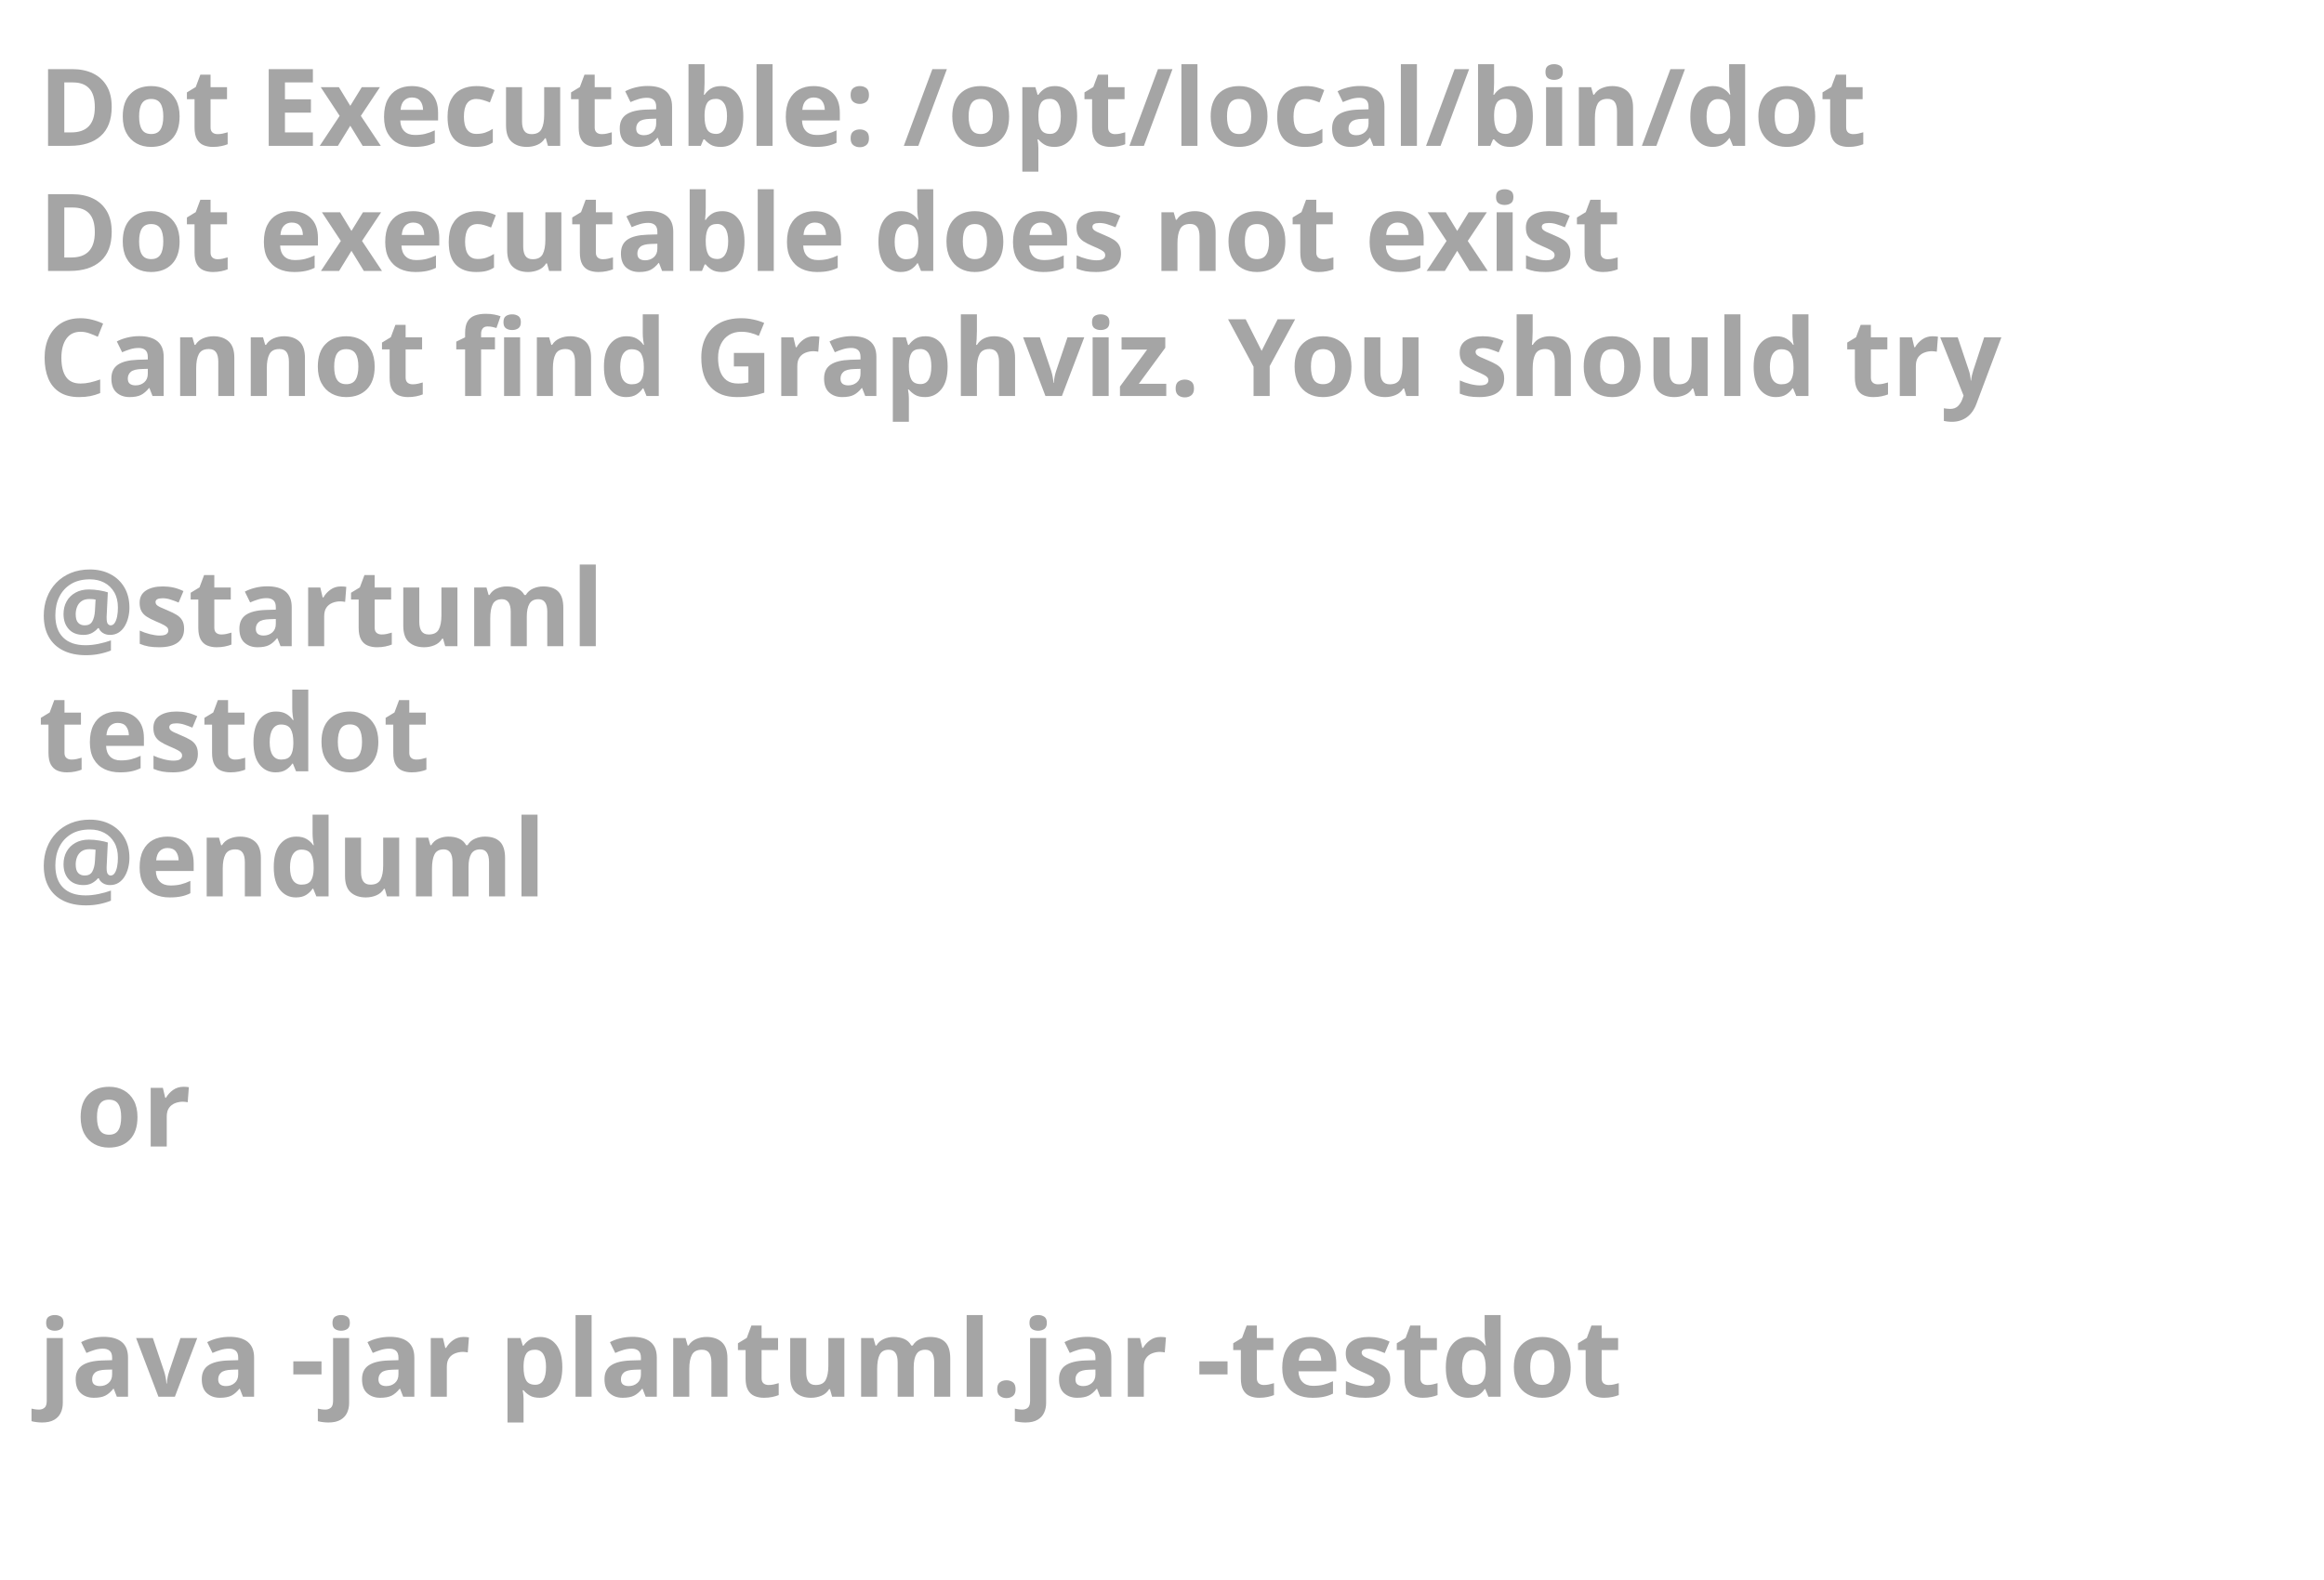
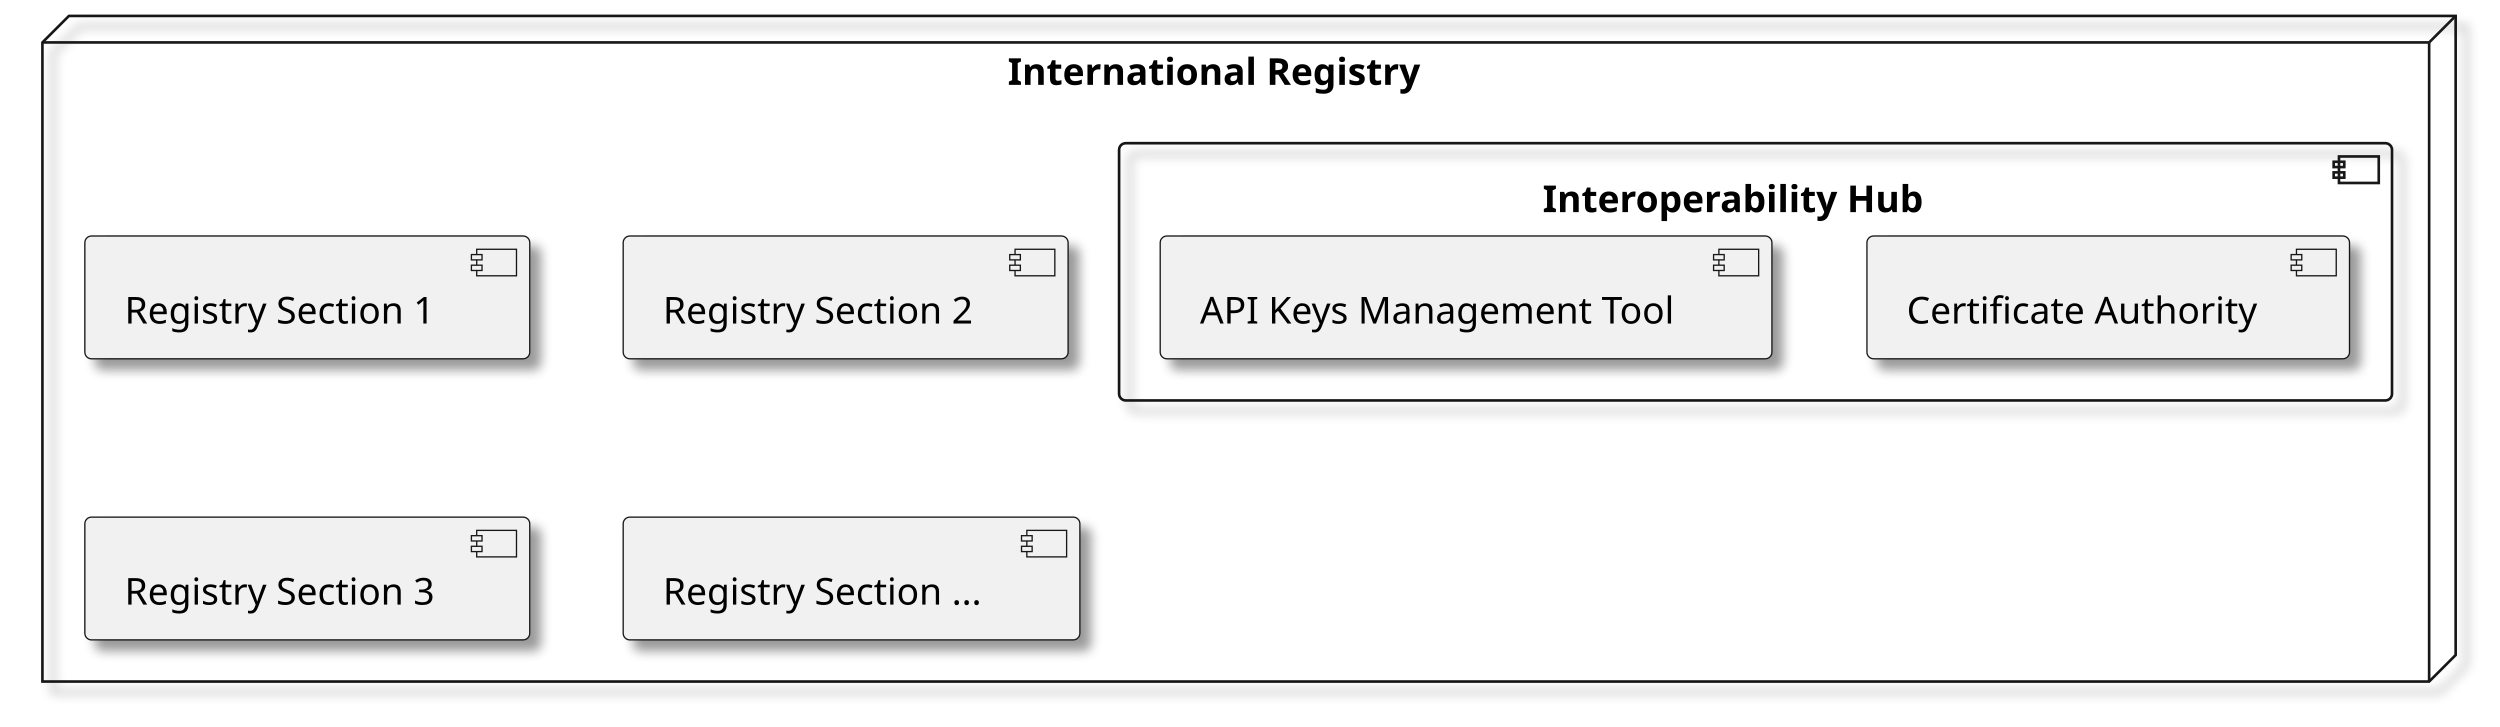
- <svg xmlns="http://www.w3.org/2000/svg" contentStyleType="text/css" data-diagram-type="DESCRIPTION" height="643.75px" preserveAspectRatio="none" style="width:946px;height:643px;background:#FFFFFF;" version="1.1" viewBox="0 0 946 643" width="946.875px" zoomAndPan="magnify">
-   <defs />
+ <svg xmlns="http://www.w3.org/2000/svg" contentStyleType="text/css" data-diagram-type="DESCRIPTION" height="856.25px" preserveAspectRatio="none" style="width:2946px;height:856px;background:#FFFFFF;" version="1.1" viewBox="0 0 2946 856" width="2946.875px" zoomAndPan="magnify">
+   <defs>
+     <filter height="300%" id="fy93vxkhlcha1" width="300%" x="-1" y="-1">
+       <feGaussianBlur result="blurOut" stdDeviation="6.25" />
+       <feColorMatrix in="blurOut" result="blurOut2" type="matrix" values="0 0 0 0 0 0 0 0 0 0 0 0 0 0 0 0 0 0 .4 0" />
+       <feOffset dx="12.5" dy="12.5" in="blurOut2" result="blurOut3" />
+       <feBlend in="SourceGraphic" in2="blurOut3" mode="normal" />
+     </filter>
+   </defs>
  <g>
-     <text fill="#A5A5A5" font-family="sans-serif" font-size="43.75" font-weight="bold" lengthAdjust="spacing" textLength="827.982" x="15.625" y="59.375">Dot Executable: /opt/local/bin/dot</text>
-     <text fill="#A5A5A5" font-family="sans-serif" font-size="43.75" font-weight="bold" lengthAdjust="spacing" textLength="738.324" x="15.625" y="110.303">Dot executable does not exist</text>
-     <text fill="#A5A5A5" font-family="sans-serif" font-size="43.75" font-weight="bold" lengthAdjust="spacing" textLength="911.209" x="15.625" y="161.231">Cannot find Graphviz. You should try</text>
-     <text fill="#A5A5A5" font-family="sans-serif" font-size="43.75" font-weight="bold" lengthAdjust="spacing" textLength="15.231" x="15.625" y="212.158"> </text>
-     <text fill="#A5A5A5" font-family="sans-serif" font-size="43.75" font-weight="bold" lengthAdjust="spacing" textLength="254.446" x="15.625" y="263.086">@startuml</text>
-     <text fill="#A5A5A5" font-family="sans-serif" font-size="43.75" font-weight="bold" lengthAdjust="spacing" textLength="179.828" x="15.625" y="314.014">testdot</text>
-     <text fill="#A5A5A5" font-family="sans-serif" font-size="43.75" font-weight="bold" lengthAdjust="spacing" textLength="227.615" x="15.625" y="364.941">@enduml</text>
-     <text fill="#A5A5A5" font-family="sans-serif" font-size="43.75" font-weight="bold" lengthAdjust="spacing" textLength="15.231" x="15.625" y="415.869"> </text>
-     <text fill="#A5A5A5" font-family="sans-serif" font-size="43.75" font-weight="bold" lengthAdjust="spacing" textLength="51.633" x="30.856" y="466.797">or</text>
-     <text fill="#A5A5A5" font-family="sans-serif" font-size="43.75" font-weight="bold" lengthAdjust="spacing" textLength="15.231" x="15.625" y="517.725"> </text>
-     <text fill="#A5A5A5" font-family="sans-serif" font-size="43.75" font-weight="bold" lengthAdjust="spacing" textLength="732.834" x="15.625" y="568.652">java -jar plantuml.jar -testdot</text>
-     <text fill="#A5A5A5" font-family="sans-serif" font-size="43.75" font-weight="bold" lengthAdjust="spacing" textLength="15.231" x="15.625" y="619.58"> </text>
+     <g id="cluster_International Registry">
+       <polygon fill="transparent" filter="url(#fy93vxkhlcha1)" points="50,50,81.25,18.75,2893.75,18.75,2893.75,771.875,2862.5,803.125,50,803.125,50,50" style="stroke:#181818;stroke-width:3.125;" />
+       <line style="stroke:#181818;stroke-width:3.125;" x1="2862.5" x2="2893.75" y1="50" y2="18.75" />
+       <line style="stroke:#181818;stroke-width:3.125;" x1="50" x2="2862.5" y1="50" y2="50" />
+       <line style="stroke:#181818;stroke-width:3.125;" x1="2862.5" x2="2862.5" y1="50" y2="803.125" />
+       <text fill="#000000" font-family="sans-serif" font-size="43.75" font-weight="bold" lengthAdjust="spacing" textLength="543.842" x="1187.454" y="99.985">International Registry</text>
+     </g>
+     <g id="cluster_h">
+       <rect fill="transparent" filter="url(#fy93vxkhlcha1)" height="303.125" rx="7.812" ry="7.812" style="stroke:#181818;stroke-width:3.125;" width="1500" x="1318.75" y="168.75" />
+       <rect fill="transparent" height="31.25" style="stroke:#181818;stroke-width:3.125;" width="46.875" x="2756.25" y="184.375" />
+       <rect fill="transparent" height="6.25" style="stroke:#181818;stroke-width:3.125;" width="12.5" x="2750" y="190.625" />
+       <rect fill="transparent" height="6.25" style="stroke:#181818;stroke-width:3.125;" width="12.5" x="2750" y="203.125" />
+       <text fill="#000000" font-family="sans-serif" font-size="43.75" font-weight="bold" lengthAdjust="spacing" textLength="501.779" x="1817.86" y="249.985">Interoperability Hub</text>
+     </g>
+     <g id="elem_rs2">
+       <rect fill="#F1F1F1" filter="url(#fy93vxkhlcha1)" height="144.678" rx="7.812" ry="7.812" style="stroke:#181818;stroke-width:1.562;" width="524.261" x="100" y="278.125" />
+       <rect fill="#F1F1F1" height="31.25" style="stroke:#181818;stroke-width:1.562;" width="46.875" x="561.761" y="293.75" />
+       <rect fill="#F1F1F1" height="6.25" style="stroke:#181818;stroke-width:1.562;" width="12.5" x="555.511" y="300" />
+       <rect fill="#F1F1F1" height="6.25" style="stroke:#181818;stroke-width:1.562;" width="12.5" x="555.511" y="312.5" />
+       <text fill="#000000" font-family="sans-serif" font-size="43.75" lengthAdjust="spacing" textLength="399.262" x="146.875" y="381.235">Registry Section 1</text>
+     </g>
+     <g id="elem_rs1">
+       <rect fill="#F1F1F1" filter="url(#fy93vxkhlcha1)" height="144.678" rx="7.812" ry="7.812" style="stroke:#181818;stroke-width:1.562;" width="524.261" x="734.375" y="278.125" />
+       <rect fill="#F1F1F1" height="31.25" style="stroke:#181818;stroke-width:1.562;" width="46.875" x="1196.137" y="293.75" />
+       <rect fill="#F1F1F1" height="6.25" style="stroke:#181818;stroke-width:1.562;" width="12.5" x="1189.887" y="300" />
+       <rect fill="#F1F1F1" height="6.25" style="stroke:#181818;stroke-width:1.562;" width="12.5" x="1189.887" y="312.5" />
+       <text fill="#000000" font-family="sans-serif" font-size="43.75" lengthAdjust="spacing" textLength="399.262" x="781.25" y="381.235">Registry Section 2</text>
+     </g>
+     <g id="elem_rs3">
+       <rect fill="#F1F1F1" filter="url(#fy93vxkhlcha1)" height="144.678" rx="7.812" ry="7.812" style="stroke:#181818;stroke-width:1.562;" width="524.261" x="100" y="609.375" />
+       <rect fill="#F1F1F1" height="31.25" style="stroke:#181818;stroke-width:1.562;" width="46.875" x="561.761" y="625" />
+       <rect fill="#F1F1F1" height="6.25" style="stroke:#181818;stroke-width:1.562;" width="12.5" x="555.511" y="631.25" />
+       <rect fill="#F1F1F1" height="6.25" style="stroke:#181818;stroke-width:1.562;" width="12.5" x="555.511" y="643.75" />
+       <text fill="#000000" font-family="sans-serif" font-size="43.75" lengthAdjust="spacing" textLength="399.262" x="146.875" y="712.485">Registry Section 3</text>
+     </g>
+     <g id="elem_rsn">
+       <rect fill="#F1F1F1" filter="url(#fy93vxkhlcha1)" height="144.678" rx="7.812" ry="7.812" style="stroke:#181818;stroke-width:1.562;" width="538.147" x="734.375" y="609.375" />
+       <rect fill="#F1F1F1" height="31.25" style="stroke:#181818;stroke-width:1.562;" width="46.875" x="1210.022" y="625" />
+       <rect fill="#F1F1F1" height="6.25" style="stroke:#181818;stroke-width:1.562;" width="12.5" x="1203.772" y="631.25" />
+       <rect fill="#F1F1F1" height="6.25" style="stroke:#181818;stroke-width:1.562;" width="12.5" x="1203.772" y="643.75" />
+       <text fill="#000000" font-family="sans-serif" font-size="43.75" lengthAdjust="spacing" textLength="413.147" x="781.25" y="712.485">Registry Section ...</text>
+     </g>
+     <g id="elem_ca">
+       <rect fill="#F1F1F1" filter="url(#fy93vxkhlcha1)" height="144.678" rx="7.812" ry="7.812" style="stroke:#181818;stroke-width:1.562;" width="568.652" x="2200" y="278.125" />
+       <rect fill="#F1F1F1" height="31.25" style="stroke:#181818;stroke-width:1.562;" width="46.875" x="2706.152" y="293.75" />
+       <rect fill="#F1F1F1" height="6.25" style="stroke:#181818;stroke-width:1.562;" width="12.5" x="2699.902" y="300" />
+       <rect fill="#F1F1F1" height="6.25" style="stroke:#181818;stroke-width:1.562;" width="12.5" x="2699.902" y="312.5" />
+       <text fill="#000000" font-family="sans-serif" font-size="43.75" lengthAdjust="spacing" textLength="443.652" x="2246.875" y="381.235">Certificate Authority</text>
+     </g>
+     <g id="elem_ak">
+       <rect fill="#F1F1F1" filter="url(#fy93vxkhlcha1)" height="144.678" rx="7.812" ry="7.812" style="stroke:#181818;stroke-width:1.562;" width="720.837" x="1367.188" y="278.125" />
+       <rect fill="#F1F1F1" height="31.25" style="stroke:#181818;stroke-width:1.562;" width="46.875" x="2025.525" y="293.75" />
+       <rect fill="#F1F1F1" height="6.25" style="stroke:#181818;stroke-width:1.562;" width="12.5" x="2019.275" y="300" />
+       <rect fill="#F1F1F1" height="6.25" style="stroke:#181818;stroke-width:1.562;" width="12.5" x="2019.275" y="312.5" />
+       <text fill="#000000" font-family="sans-serif" font-size="43.75" lengthAdjust="spacing" textLength="595.837" x="1414.062" y="381.235">API Keys Management Tool</text>
+     </g>
  </g>
</svg>
